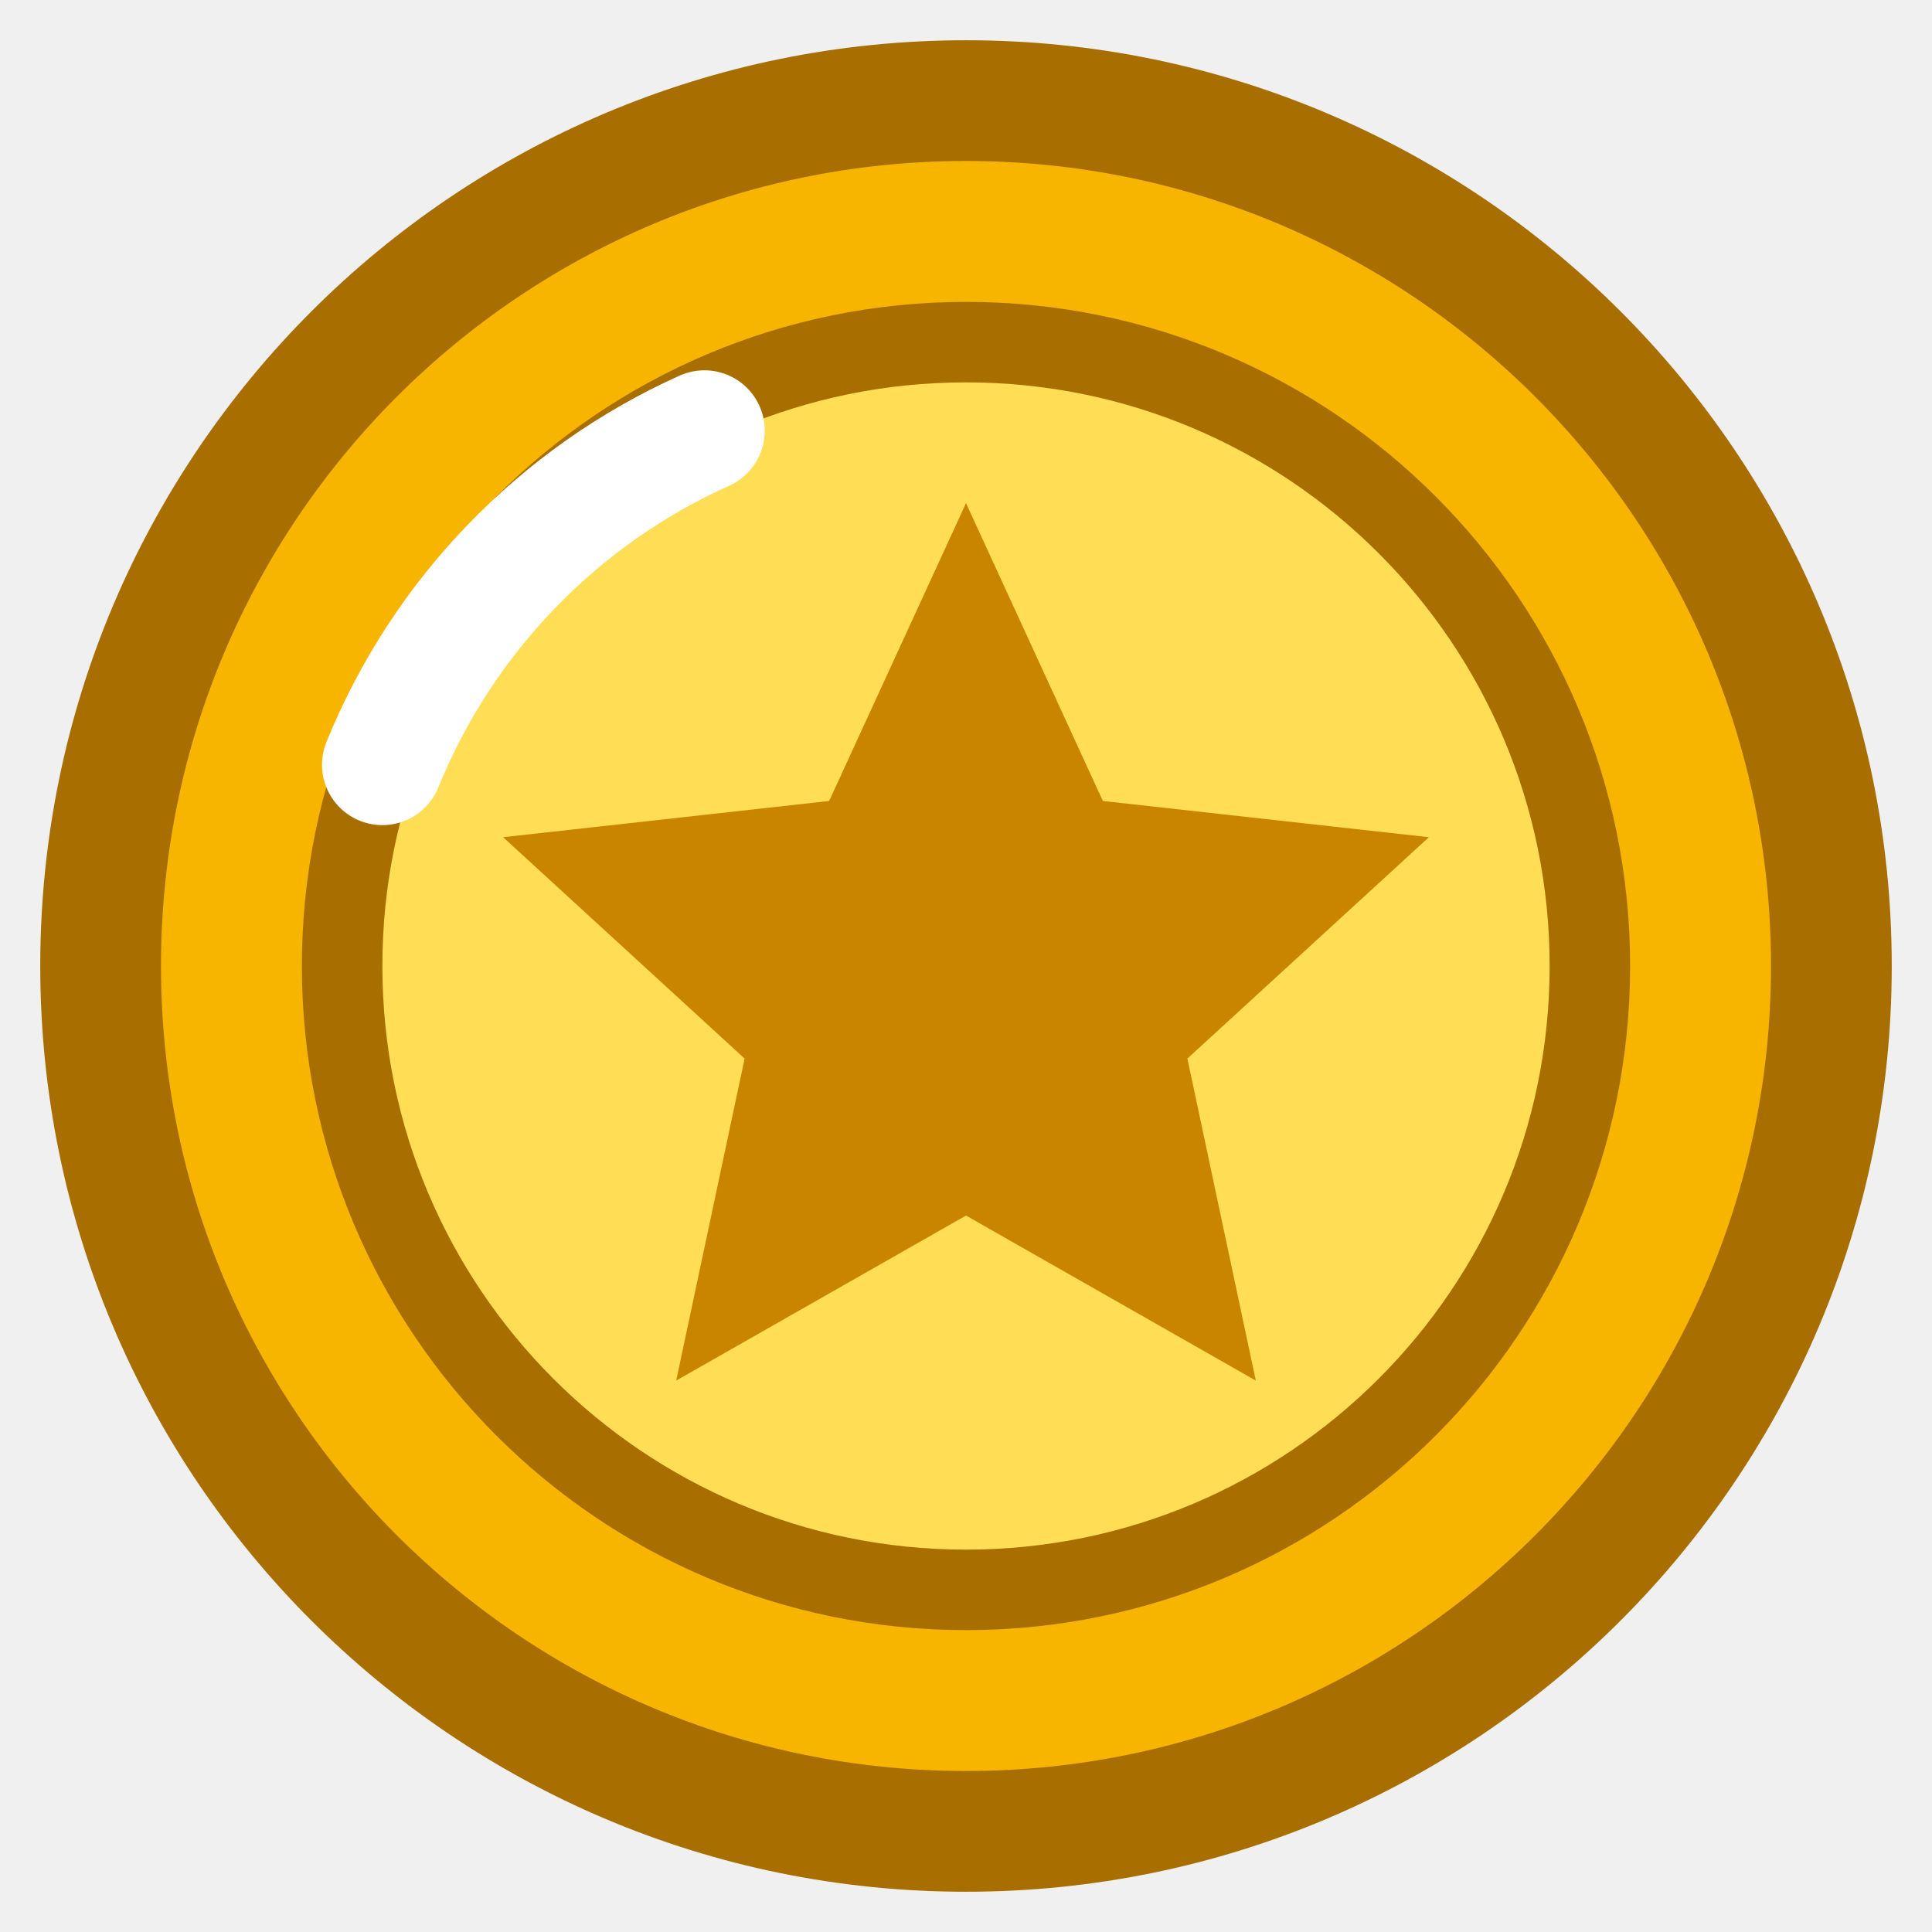
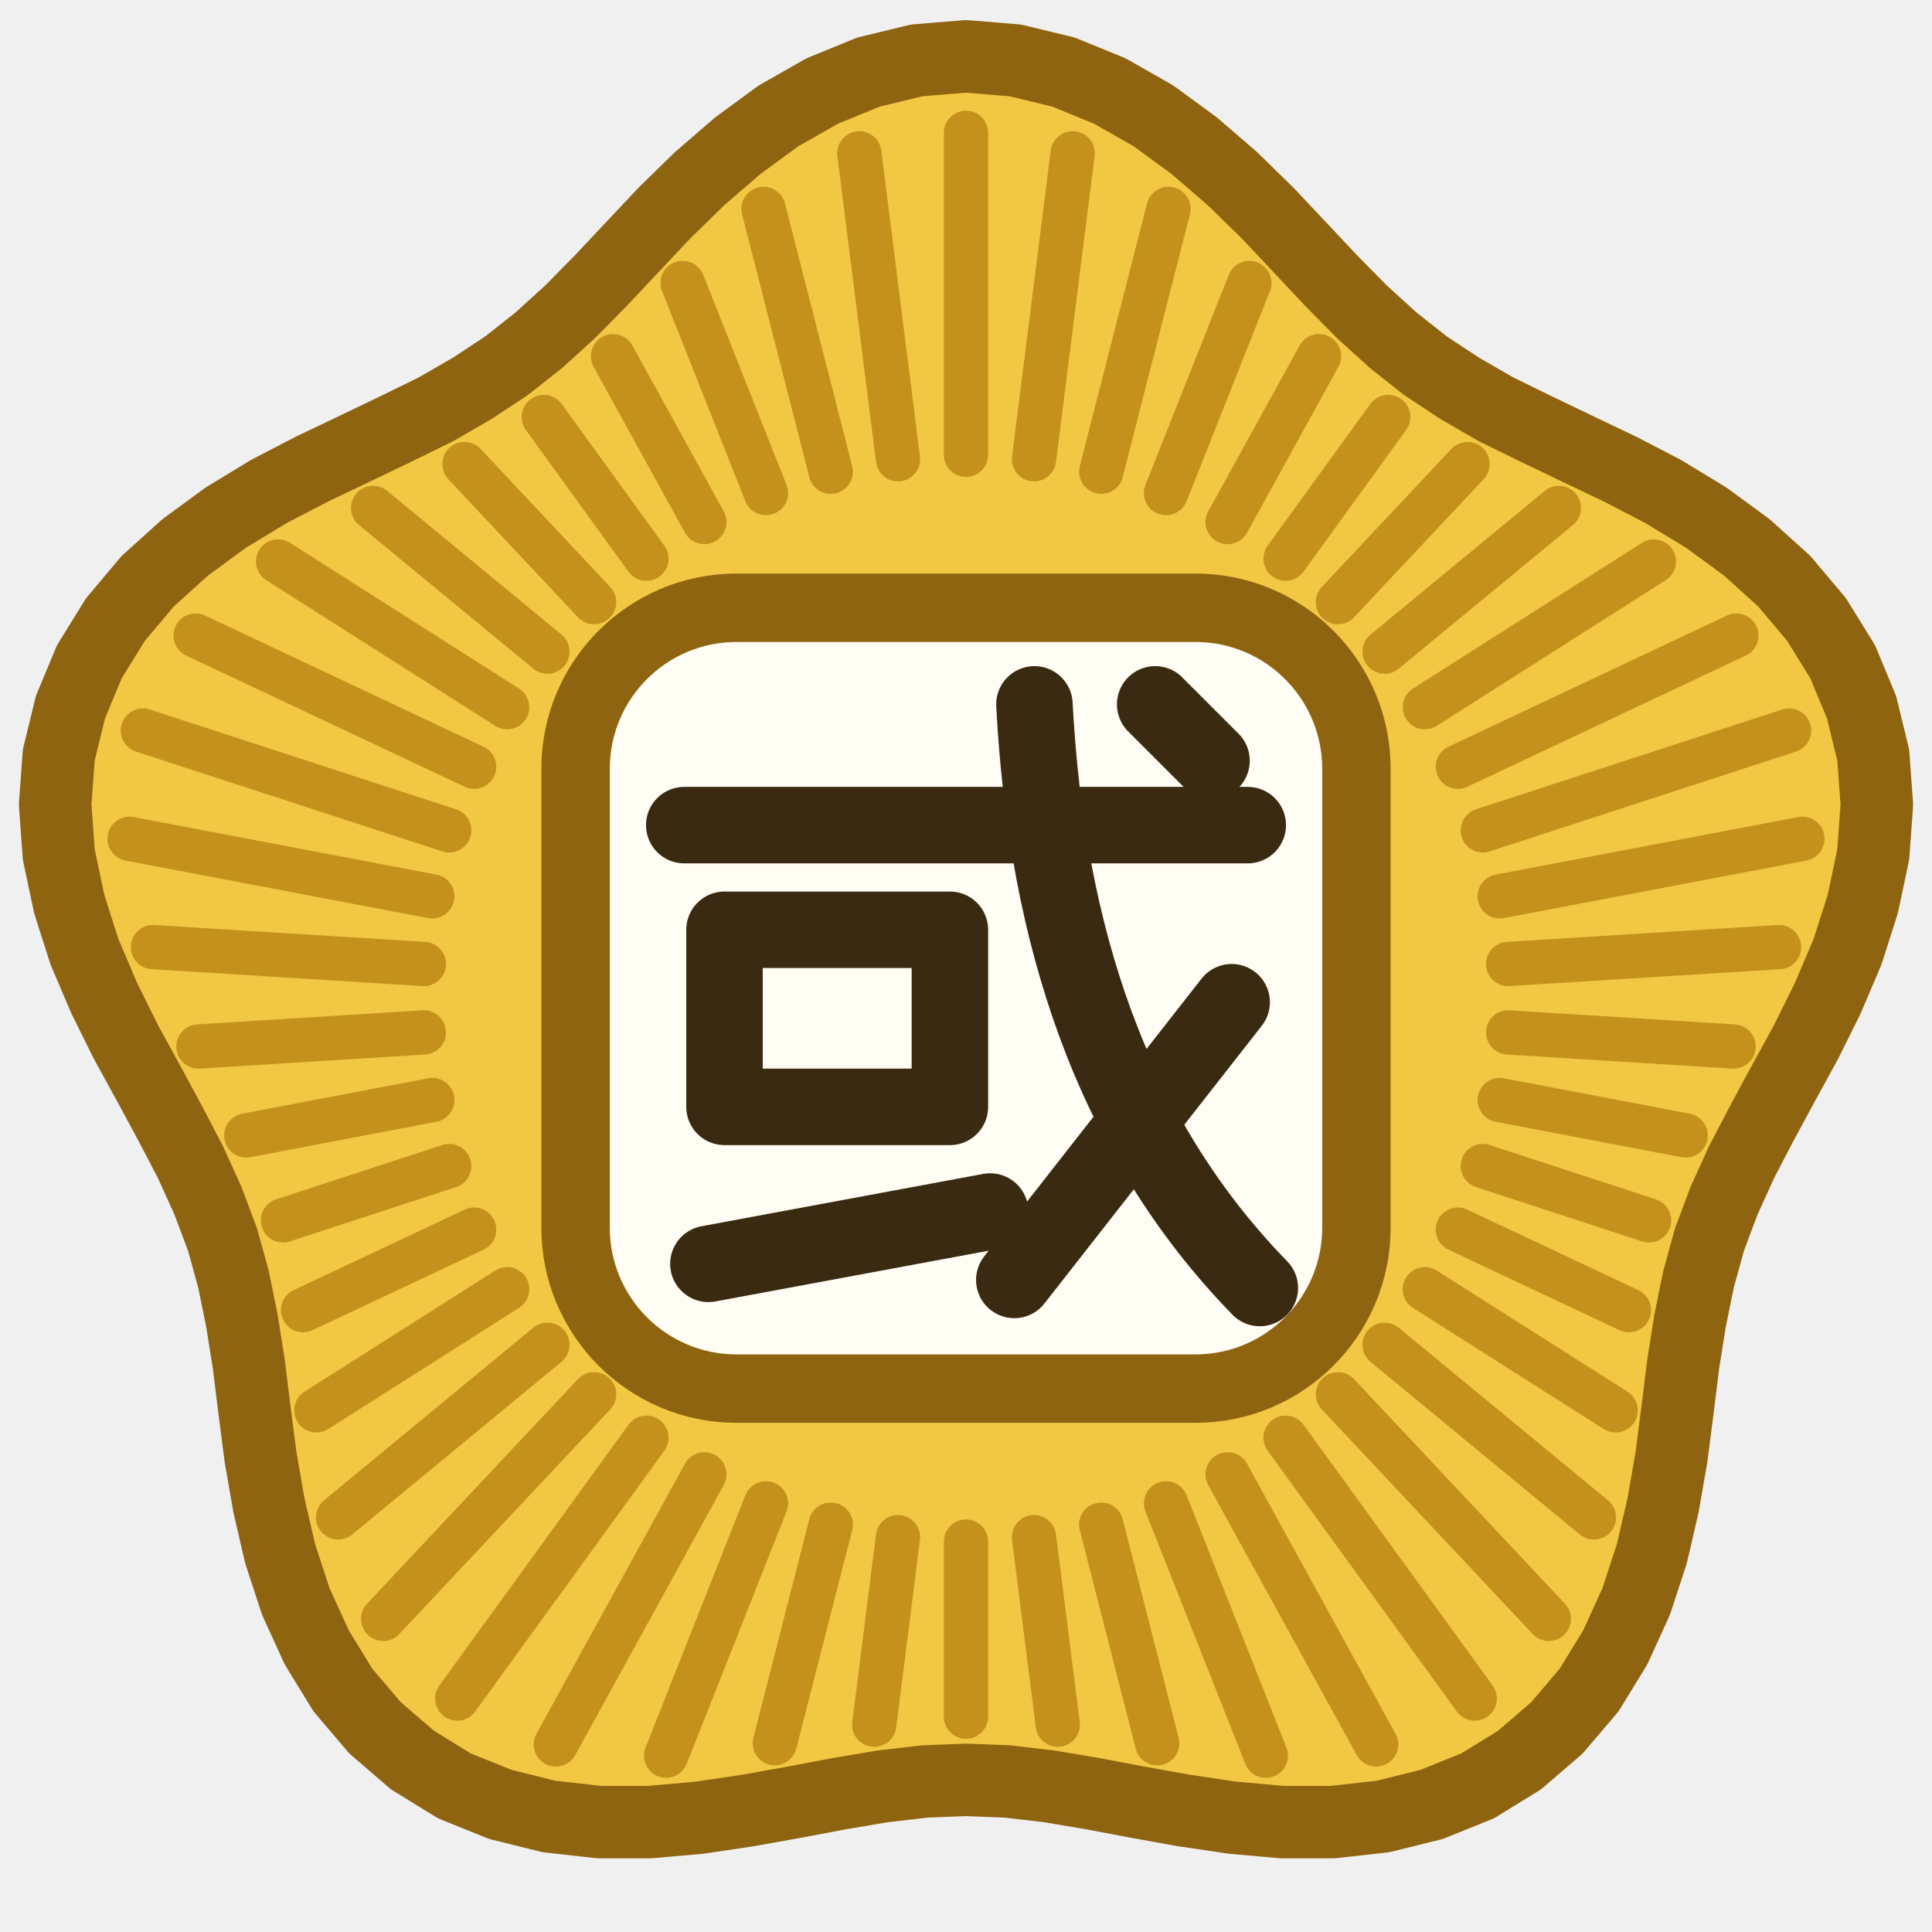
<svg xmlns="http://www.w3.org/2000/svg" viewBox="0 0 48 48" role="img" aria-label="금배지">
-   <circle cx="24" cy="24" r="21.5" fill="#F7B500" stroke="#A86F00" stroke-width="3" />
-   <circle cx="24" cy="24" r="15.5" fill="#FFDD55" stroke="#A86F00" stroke-width="2" />
-   <path d="M24 12.5l3.4 7.4 8.1.9-6 5.5 1.7 8-7.2-4.1-7.2 4.1 1.7-8-6-5.5 8.1-.9z" fill="#C98500" />
-   <path d="M9.5 19a15.5 15.5 0 0 1 8-8.3" fill="none" stroke="#fff" stroke-width="3" stroke-linecap="round" />
+   <path d="M24.00 1.40 L25.22 1.50 L26.42 1.79 L27.57 2.26 L28.66 2.88 L29.67 3.62 L30.62 4.44 L31.49 5.29 L32.30 6.15 L33.08 6.98 L33.84 7.75 L34.61 8.45 L35.42 9.09 L36.27 9.65 L37.17 10.17 L38.15 10.65 L39.17 11.14 L40.24 11.65 L41.32 12.21 L42.39 12.86 L43.40 13.60 L44.33 14.44 L45.13 15.39 L45.78 16.44 L46.25 17.57 L46.54 18.76 L46.63 19.99 L46.54 21.23 L46.28 22.46 L45.90 23.65 L45.41 24.80 L44.87 25.89 L44.30 26.93 L43.76 27.93 L43.26 28.89 L42.83 29.84 L42.47 30.80 L42.20 31.78 L41.99 32.81 L41.82 33.88 L41.68 35.01 L41.53 36.18 L41.32 37.39 L41.04 38.60 L40.65 39.79 L40.13 40.93 L39.48 41.99 L38.68 42.93 L37.75 43.73 L36.71 44.37 L35.57 44.83 L34.36 45.13 L33.11 45.27 L31.86 45.27 L30.62 45.16 L29.41 44.98 L28.24 44.77 L27.13 44.56 L26.06 44.38 L25.02 44.26 L24.00 44.22 L22.98 44.26 L21.94 44.38 L20.87 44.56 L19.76 44.77 L18.59 44.98 L17.38 45.16 L16.14 45.27 L14.89 45.27 L13.64 45.13 L12.43 44.83 L11.29 44.37 L10.25 43.73 L9.32 42.93 L8.52 41.99 L7.87 40.93 L7.35 39.79 L6.96 38.60 L6.68 37.39 L6.47 36.18 L6.32 35.01 L6.18 33.88 L6.01 32.81 L5.80 31.78 L5.53 30.80 L5.17 29.84 L4.74 28.89 L4.24 27.93 L3.70 26.93 L3.13 25.89 L2.59 24.80 L2.10 23.65 L1.72 22.46 L1.46 21.23 L1.37 19.99 L1.46 18.76 L1.75 17.57 L2.22 16.44 L2.87 15.39 L3.67 14.44 L4.60 13.60 L5.61 12.86 L6.68 12.21 L7.76 11.65 L8.83 11.14 L9.85 10.65 L10.83 10.17 L11.73 9.65 L12.58 9.09 L13.39 8.45 L14.16 7.75 L14.92 6.98 L15.70 6.15 L16.51 5.29 L17.38 4.44 L18.33 3.62 L19.34 2.88 L20.43 2.26 L21.58 1.79 L22.78 1.50Z" fill="#F2C744" stroke="#8F6410" stroke-width="1.8" stroke-linejoin="round" />
+   <path d="M24.00 11.30L24.00 3.30M25.69 11.41L26.65 3.81M27.36 11.72L29.03 5.19M28.97 12.25L31.04 7.03M30.50 12.97L32.77 8.85M31.94 13.88L34.49 10.36M33.24 14.96L36.46 11.53M34.40 16.19L38.73 12.62M35.40 17.57L41.09 13.95M36.22 19.05L43.14 15.79M36.84 20.63L44.45 18.15M37.26 22.27L44.78 20.84M37.47 23.95L44.20 23.53M37.47 25.65L43.07 26.00M37.26 27.33L41.88 28.21M36.84 28.97L40.97 30.32M36.22 30.55L40.47 32.55M35.40 32.03L40.14 35.04M34.40 33.41L39.60 37.70M33.24 34.64L38.48 40.22M31.94 35.72L36.64 42.20M30.50 36.63L34.19 43.34M28.97 37.35L31.45 43.62M27.36 37.88L28.75 43.31M25.69 38.19L26.28 42.85M24.00 38.30L24.00 42.65M22.31 38.19L21.72 42.85M20.64 37.88L19.25 43.31M19.03 37.35L16.55 43.62M17.50 36.63L13.81 43.34M16.06 35.72L11.36 42.20M14.76 34.64L9.52 40.22M13.60 33.41L8.40 37.70M12.60 32.03L7.86 35.04M11.78 30.55L7.53 32.55M11.16 28.97L7.03 30.32M10.74 27.33L6.12 28.21M10.53 25.65L4.93 26.00M10.53 23.95L3.80 23.53M10.74 22.27L3.22 20.84M11.16 20.63L3.55 18.15M11.78 19.05L4.86 15.79M12.60 17.57L6.91 13.95M13.60 16.19L9.27 12.62M14.76 14.96L11.54 11.53M16.06 13.88L13.51 10.36M17.50 12.97L15.23 8.85M19.03 12.25L16.96 7.03M20.64 11.72L18.97 5.19M22.31 11.41L21.35 3.81" stroke="#C4921C" stroke-width="1.1" stroke-linecap="round" fill="none" />
+   <rect x="14.3" y="15.1" width="19.4" height="19.4" rx="4" fill="#FFFDF4" stroke="#8F6410" stroke-width="1.7" />
+   <g fill="none" stroke="#3A2A12" stroke-width="1.9" stroke-linecap="round" stroke-linejoin="round">
+     <path d="M17 20.5H31" />
+     <rect x="18" y="23.1" width="5.6" height="4.4" />
+     <path d="M17.6 31.4L24.6 30.1" />
+     <path d="M25.7 17.5C26 23.2 27.6 28.2 31.3 32" />
+     <path d="M30.6 24.9L25.2 31.8" />
+     <path d="M28.7 17.5L30.1 18.9" />
+   </g>
</svg>
